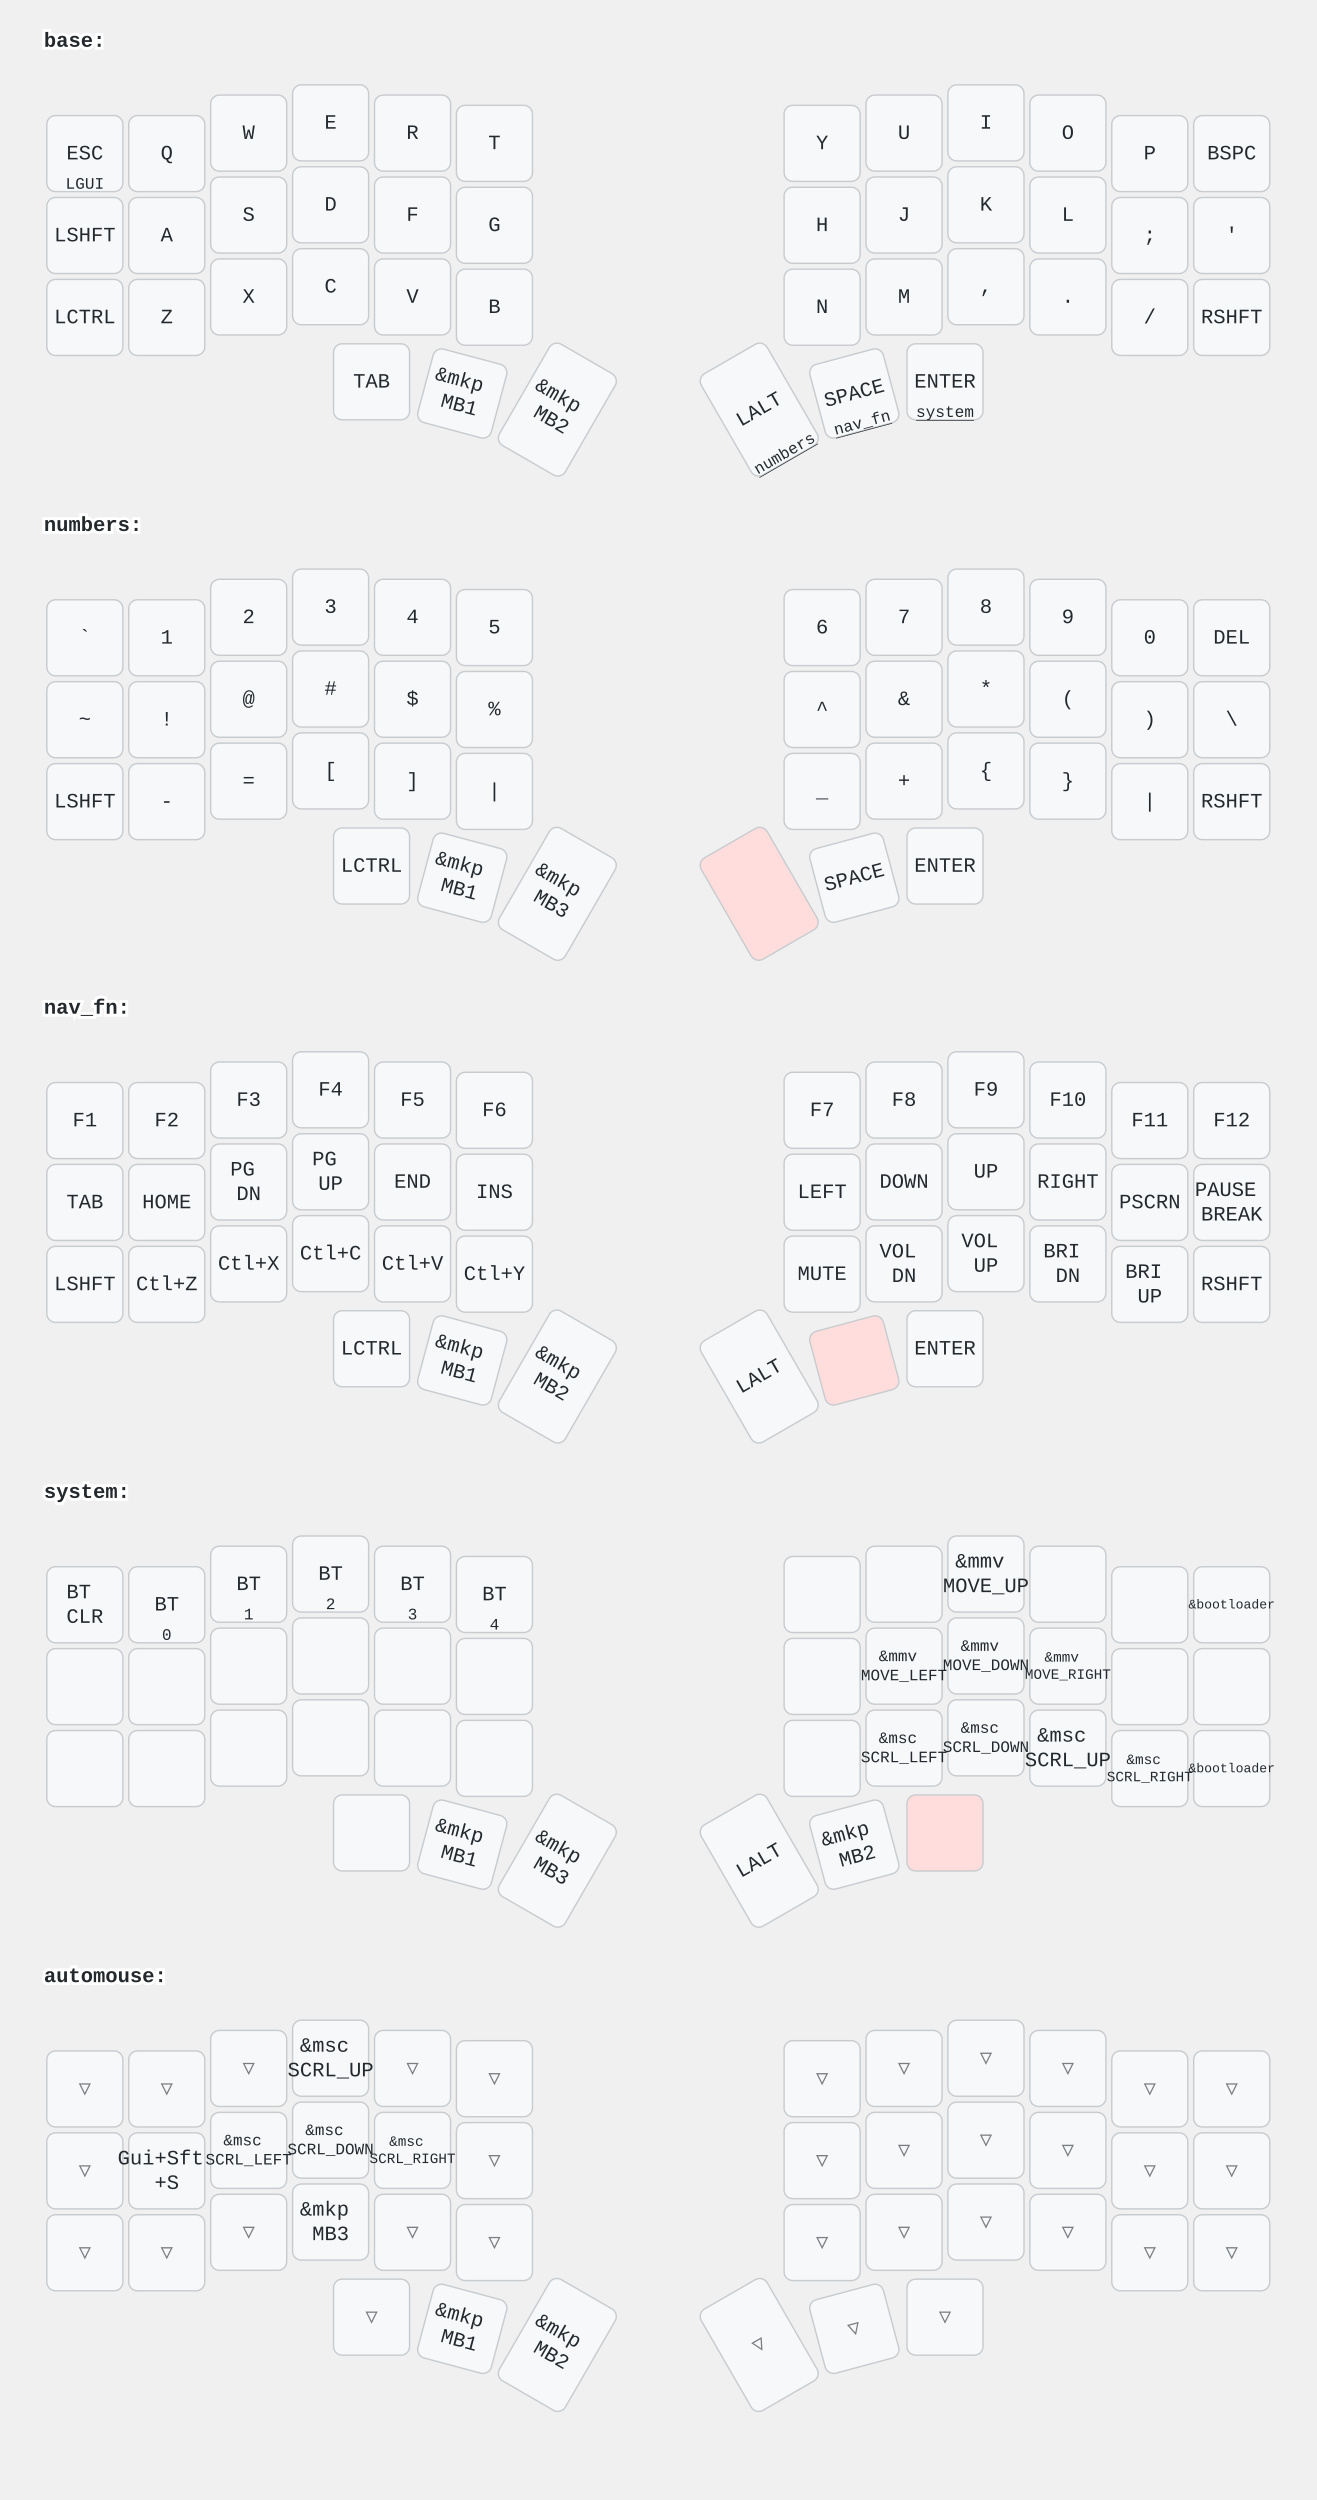
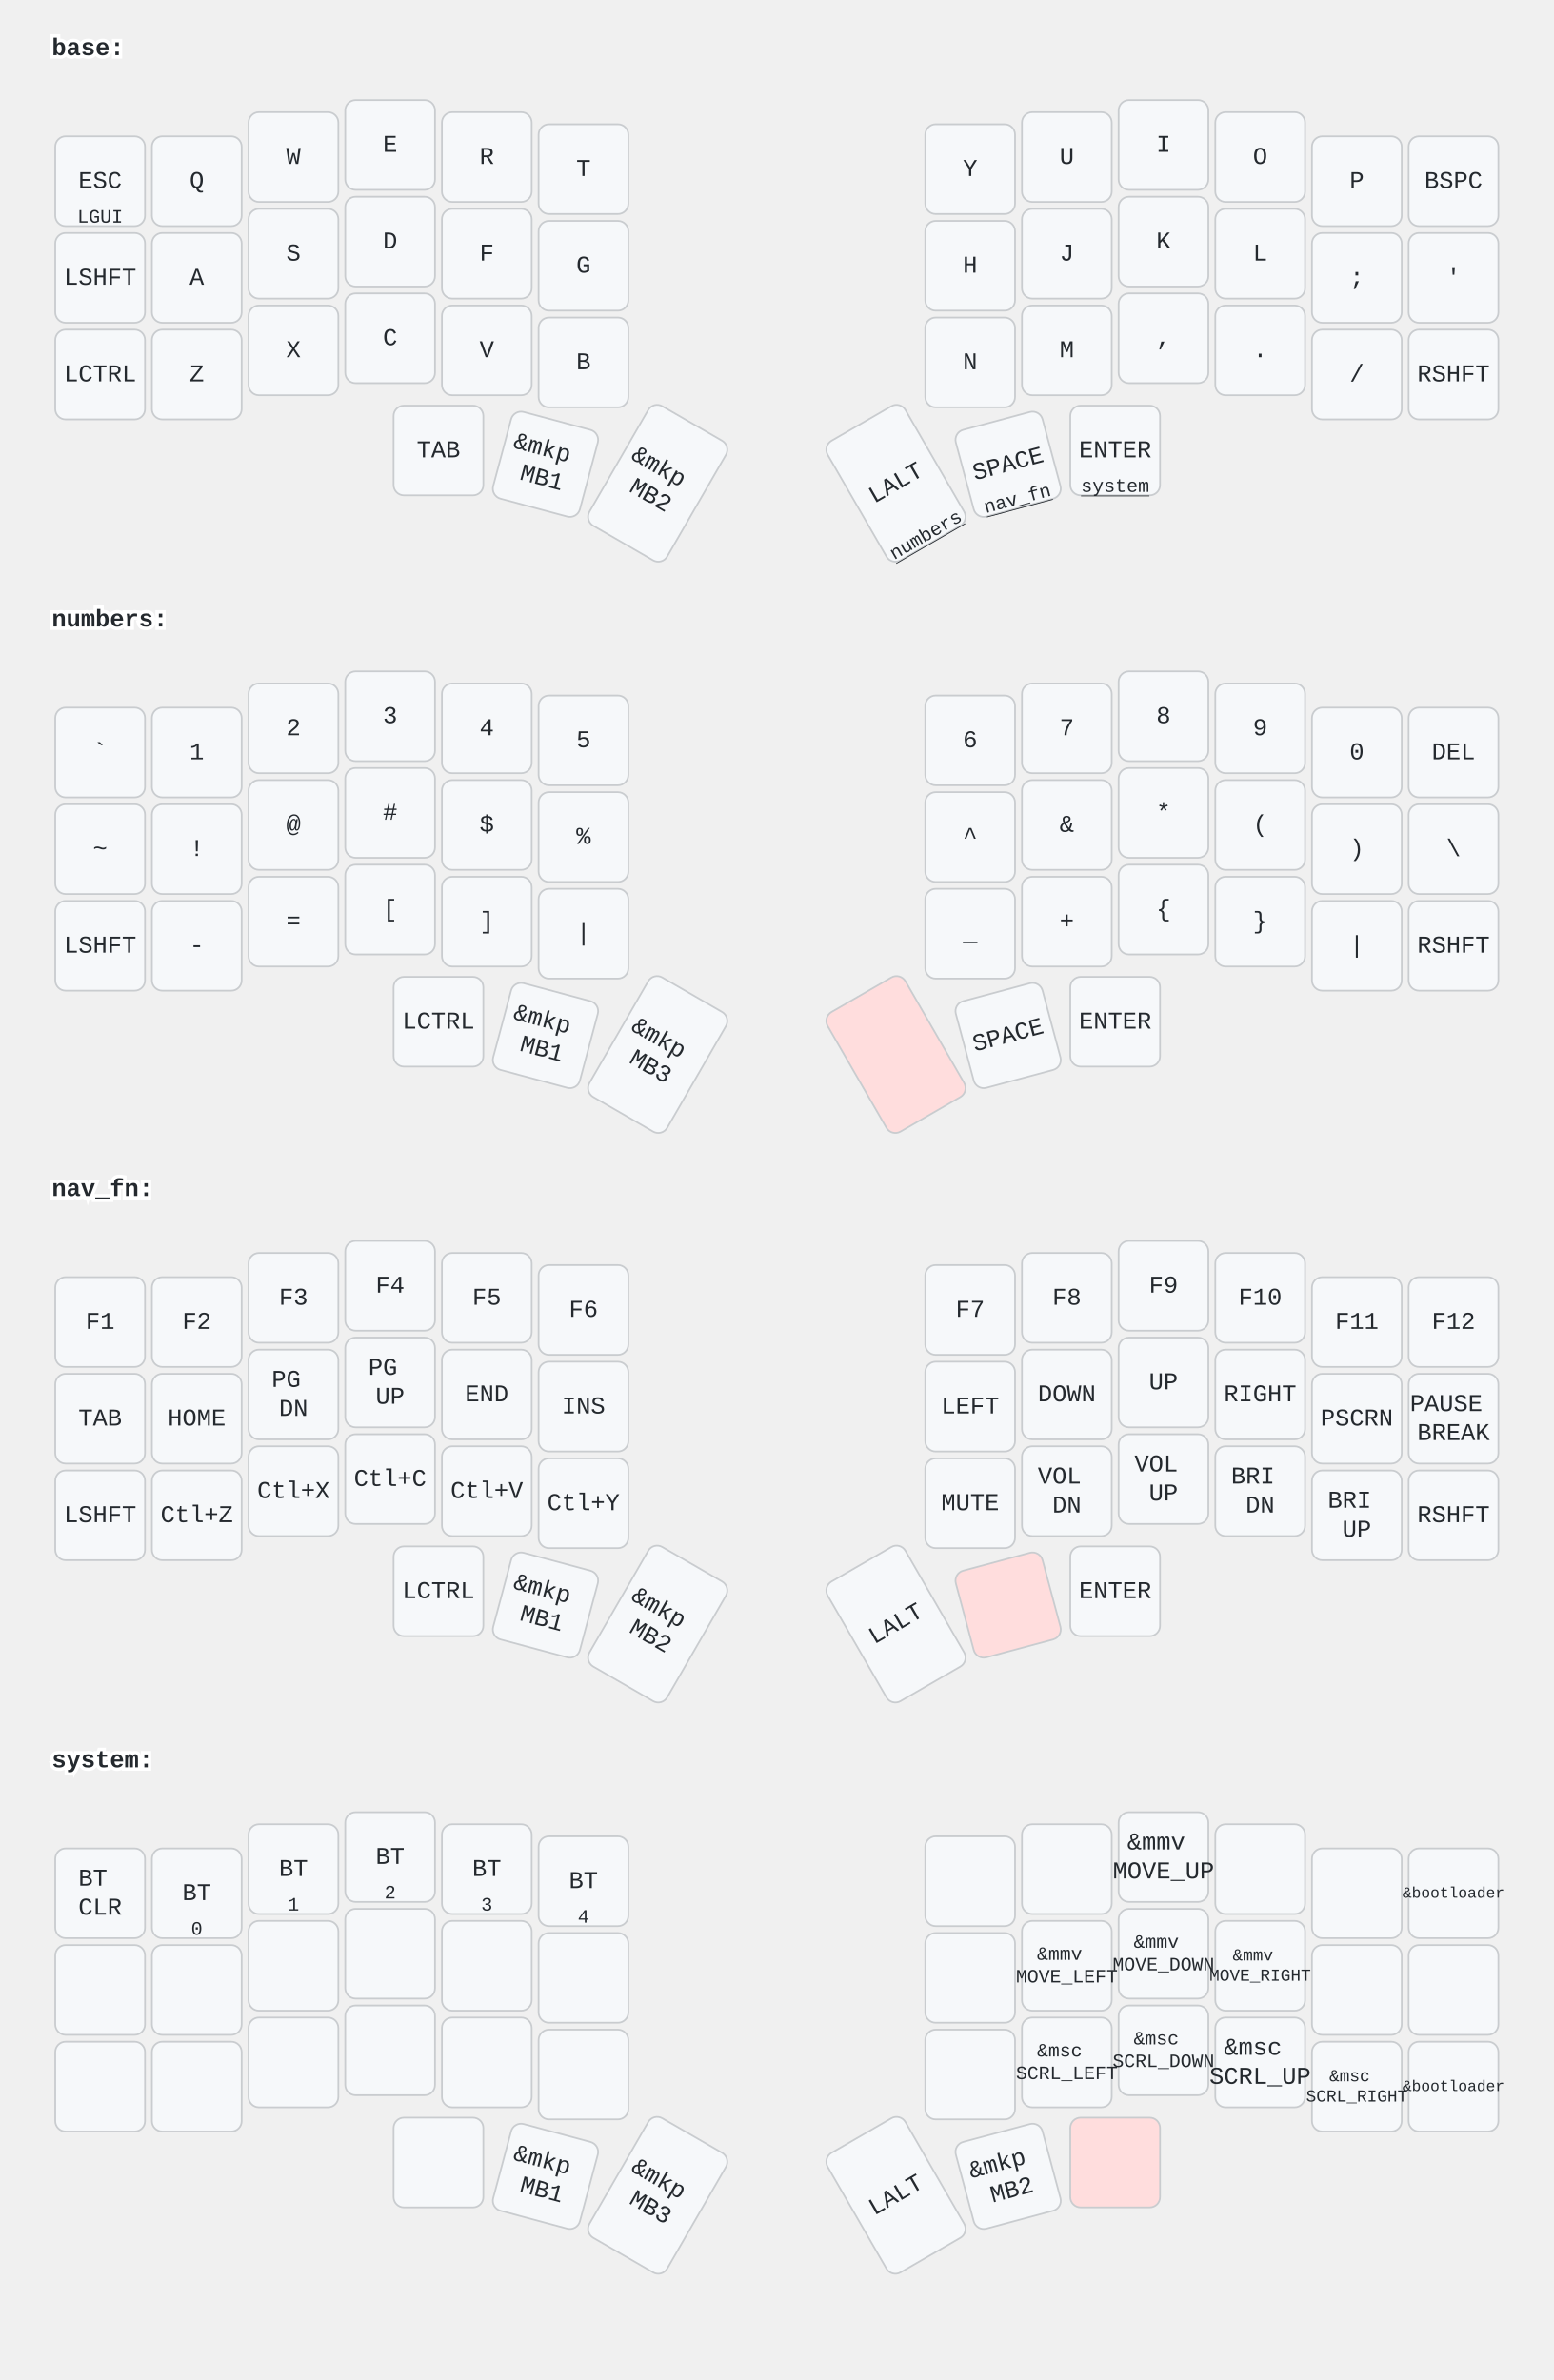
- <svg xmlns="http://www.w3.org/2000/svg" width="900" height="1709" viewBox="0 0 900 1709" class="keymap">
+ <svg xmlns="http://www.w3.org/2000/svg" width="900" height="1379" viewBox="0 0 900 1379" class="keymap">
  <style>/* inherit to force styles through use tags */
svg path {
    fill: inherit;
}

/* font and background color specifications */
svg.keymap {
    font-family: SFMono-Regular,Consolas,Liberation Mono,Menlo,monospace;
    font-size: 14px;
    font-kerning: normal;
    text-rendering: optimizeLegibility;
    fill: #24292e;
}

/* default key styling */
rect.key {
    fill: #f6f8fa;
}

rect.key, rect.combo {
    stroke: #c9cccf;
    stroke-width: 1;
}

/* default key side styling, only used is draw_key_sides is set */
rect.side {
    filter: brightness(90%);
}

/* color accent for combo boxes */
rect.combo, rect.combo-separate {
    fill: #cdf;
}

/* color accent for held keys */
rect.held, rect.combo.held {
    fill: #fdd;
}

/* color accent for ghost (optional) keys */
rect.ghost, rect.combo.ghost {
    stroke-dasharray: 4, 4;
    stroke-width: 2;
}

text {
    text-anchor: middle;
    dominant-baseline: middle;
}

/* styling for layer labels */
text.label {
    font-weight: bold;
    text-anchor: start;
    stroke: white;
    stroke-width: 4;
    paint-order: stroke;
}

/* styling for optional footer */
text.footer {
    text-anchor: end;
    dominant-baseline: auto;
    stroke: white;
    stroke-width: 4;
    paint-order: stroke;
}

/* styling for combo tap, and key non-tap label text */
text.combo, text.hold, text.shifted, text.left, text.right, text.tl, text.tr, text.bl, text.br {
    font-size: 11px;
}

text.hold, text.bl, text.br {
    text-anchor: middle;
    dominant-baseline: auto;
}

text.shifted, text.tl, text.tr {
    text-anchor: middle;
    dominant-baseline: hanging;
}

text.left, text.tl, text.bl {
    text-anchor: start;
}

text.right, text.tr, text.br {
    text-anchor: end;
}

text.layer-activator {
    text-decoration: underline;
}

/* styling for hold/shifted label text in combo box */
text.combo.hold, text.combo.shifted, text.combo.left, text.combo.right {
    font-size: 8px;
}

/* lighter symbol for transparent keys */
text.trans {
    fill: #7b7e81;
}

/* styling for combo dendrons */
path.combo {
    stroke-width: 1;
    stroke: gray;
    fill: none;
}

/* Start Tabler Icons Cleanup */
/* cannot use height/width with glyphs */
.icon-tabler &gt; path {
    fill: inherit;
    stroke: inherit;
    stroke-width: 2;
}
/* hide tabler's default box */
.icon-tabler &gt; path[stroke="none"][fill="none"] {
    visibility: hidden;
}
/* End Tabler Icons Cleanup */
</style>
  <g transform="translate(30, 0)" class="layer-base">
    <text x="0" y="28" class="label" id="base">base:</text>
    <g transform="translate(0, 56)">
      <g transform="translate(28, 49)" class="key keypos-0">
        <rect rx="6" ry="6" x="-26" y="-26" width="52" height="52" class="key" />
        <text x="0" y="0" class="key tap">ESC</text>
        <text x="0" y="24" class="key hold">LGUI</text>
      </g>
      <g transform="translate(84, 49)" class="key keypos-1">
        <rect rx="6" ry="6" x="-26" y="-26" width="52" height="52" class="key" />
        <text x="0" y="0" class="key tap">Q</text>
      </g>
      <g transform="translate(140, 35)" class="key keypos-2">
        <rect rx="6" ry="6" x="-26" y="-26" width="52" height="52" class="key" />
        <text x="0" y="0" class="key tap">W</text>
      </g>
      <g transform="translate(196, 28)" class="key keypos-3">
        <rect rx="6" ry="6" x="-26" y="-26" width="52" height="52" class="key" />
        <text x="0" y="0" class="key tap">E</text>
      </g>
      <g transform="translate(252, 35)" class="key keypos-4">
        <rect rx="6" ry="6" x="-26" y="-26" width="52" height="52" class="key" />
        <text x="0" y="0" class="key tap">R</text>
      </g>
      <g transform="translate(308, 42)" class="key keypos-5">
        <rect rx="6" ry="6" x="-26" y="-26" width="52" height="52" class="key" />
        <text x="0" y="0" class="key tap">T</text>
      </g>
      <g transform="translate(532, 42)" class="key keypos-6">
        <rect rx="6" ry="6" x="-26" y="-26" width="52" height="52" class="key" />
        <text x="0" y="0" class="key tap">Y</text>
      </g>
      <g transform="translate(588, 35)" class="key keypos-7">
        <rect rx="6" ry="6" x="-26" y="-26" width="52" height="52" class="key" />
        <text x="0" y="0" class="key tap">U</text>
      </g>
      <g transform="translate(644, 28)" class="key keypos-8">
        <rect rx="6" ry="6" x="-26" y="-26" width="52" height="52" class="key" />
        <text x="0" y="0" class="key tap">I</text>
      </g>
      <g transform="translate(700, 35)" class="key keypos-9">
        <rect rx="6" ry="6" x="-26" y="-26" width="52" height="52" class="key" />
        <text x="0" y="0" class="key tap">O</text>
      </g>
      <g transform="translate(756, 49)" class="key keypos-10">
        <rect rx="6" ry="6" x="-26" y="-26" width="52" height="52" class="key" />
        <text x="0" y="0" class="key tap">P</text>
      </g>
      <g transform="translate(812, 49)" class="key keypos-11">
        <rect rx="6" ry="6" x="-26" y="-26" width="52" height="52" class="key" />
        <text x="0" y="0" class="key tap">BSPC</text>
      </g>
      <g transform="translate(28, 105)" class="key keypos-12">
        <rect rx="6" ry="6" x="-26" y="-26" width="52" height="52" class="key" />
        <text x="0" y="0" class="key tap">LSHFT</text>
      </g>
      <g transform="translate(84, 105)" class="key keypos-13">
        <rect rx="6" ry="6" x="-26" y="-26" width="52" height="52" class="key" />
        <text x="0" y="0" class="key tap">A</text>
      </g>
      <g transform="translate(140, 91)" class="key keypos-14">
        <rect rx="6" ry="6" x="-26" y="-26" width="52" height="52" class="key" />
        <text x="0" y="0" class="key tap">S</text>
      </g>
      <g transform="translate(196, 84)" class="key keypos-15">
        <rect rx="6" ry="6" x="-26" y="-26" width="52" height="52" class="key" />
        <text x="0" y="0" class="key tap">D</text>
      </g>
      <g transform="translate(252, 91)" class="key keypos-16">
        <rect rx="6" ry="6" x="-26" y="-26" width="52" height="52" class="key" />
        <text x="0" y="0" class="key tap">F</text>
      </g>
      <g transform="translate(308, 98)" class="key keypos-17">
        <rect rx="6" ry="6" x="-26" y="-26" width="52" height="52" class="key" />
        <text x="0" y="0" class="key tap">G</text>
      </g>
      <g transform="translate(532, 98)" class="key keypos-18">
        <rect rx="6" ry="6" x="-26" y="-26" width="52" height="52" class="key" />
        <text x="0" y="0" class="key tap">H</text>
      </g>
      <g transform="translate(588, 91)" class="key keypos-19">
        <rect rx="6" ry="6" x="-26" y="-26" width="52" height="52" class="key" />
        <text x="0" y="0" class="key tap">J</text>
      </g>
      <g transform="translate(644, 84)" class="key keypos-20">
        <rect rx="6" ry="6" x="-26" y="-26" width="52" height="52" class="key" />
        <text x="0" y="0" class="key tap">K</text>
      </g>
      <g transform="translate(700, 91)" class="key keypos-21">
        <rect rx="6" ry="6" x="-26" y="-26" width="52" height="52" class="key" />
        <text x="0" y="0" class="key tap">L</text>
      </g>
      <g transform="translate(756, 105)" class="key keypos-22">
        <rect rx="6" ry="6" x="-26" y="-26" width="52" height="52" class="key" />
        <text x="0" y="0" class="key tap">;</text>
      </g>
      <g transform="translate(812, 105)" class="key keypos-23">
        <rect rx="6" ry="6" x="-26" y="-26" width="52" height="52" class="key" />
        <text x="0" y="0" class="key tap">'</text>
      </g>
      <g transform="translate(28, 161)" class="key keypos-24">
        <rect rx="6" ry="6" x="-26" y="-26" width="52" height="52" class="key" />
        <text x="0" y="0" class="key tap">LCTRL</text>
      </g>
      <g transform="translate(84, 161)" class="key keypos-25">
        <rect rx="6" ry="6" x="-26" y="-26" width="52" height="52" class="key" />
        <text x="0" y="0" class="key tap">Z</text>
      </g>
      <g transform="translate(140, 147)" class="key keypos-26">
        <rect rx="6" ry="6" x="-26" y="-26" width="52" height="52" class="key" />
        <text x="0" y="0" class="key tap">X</text>
      </g>
      <g transform="translate(196, 140)" class="key keypos-27">
        <rect rx="6" ry="6" x="-26" y="-26" width="52" height="52" class="key" />
        <text x="0" y="0" class="key tap">C</text>
      </g>
      <g transform="translate(252, 147)" class="key keypos-28">
        <rect rx="6" ry="6" x="-26" y="-26" width="52" height="52" class="key" />
        <text x="0" y="0" class="key tap">V</text>
      </g>
      <g transform="translate(308, 154)" class="key keypos-29">
        <rect rx="6" ry="6" x="-26" y="-26" width="52" height="52" class="key" />
        <text x="0" y="0" class="key tap">B</text>
      </g>
      <g transform="translate(532, 154)" class="key keypos-30">
        <rect rx="6" ry="6" x="-26" y="-26" width="52" height="52" class="key" />
        <text x="0" y="0" class="key tap">N</text>
      </g>
      <g transform="translate(588, 147)" class="key keypos-31">
        <rect rx="6" ry="6" x="-26" y="-26" width="52" height="52" class="key" />
        <text x="0" y="0" class="key tap">M</text>
      </g>
      <g transform="translate(644, 140)" class="key keypos-32">
        <rect rx="6" ry="6" x="-26" y="-26" width="52" height="52" class="key" />
        <text x="0" y="0" class="key tap">,</text>
      </g>
      <g transform="translate(700, 147)" class="key keypos-33">
        <rect rx="6" ry="6" x="-26" y="-26" width="52" height="52" class="key" />
        <text x="0" y="0" class="key tap">.</text>
      </g>
      <g transform="translate(756, 161)" class="key keypos-34">
        <rect rx="6" ry="6" x="-26" y="-26" width="52" height="52" class="key" />
        <text x="0" y="0" class="key tap">/</text>
      </g>
      <g transform="translate(812, 161)" class="key keypos-35">
        <rect rx="6" ry="6" x="-26" y="-26" width="52" height="52" class="key" />
        <text x="0" y="0" class="key tap">RSHFT</text>
      </g>
      <g transform="translate(224, 205)" class="key keypos-36">
        <rect rx="6" ry="6" x="-26" y="-26" width="52" height="52" class="key" />
        <text x="0" y="0" class="key tap">TAB</text>
      </g>
      <g transform="translate(286, 213) rotate(15.0)" class="key keypos-37">
        <rect rx="6" ry="6" x="-26" y="-26" width="52" height="52" class="key" />
        <text x="0" y="0" class="key tap">
          <tspan x="0" dy="-0.6em">&amp;mkp</tspan>
          <tspan x="0" dy="1.2em">MB1</tspan>
        </text>
      </g>
      <g transform="translate(351, 224) rotate(30.0)" class="key keypos-38">
        <rect rx="6" ry="6" x="-26" y="-40" width="52" height="80" class="key" />
        <text x="0" y="0" class="key tap">
          <tspan x="0" dy="-0.6em">&amp;mkp</tspan>
          <tspan x="0" dy="1.2em">MB2</tspan>
        </text>
      </g>
      <g transform="translate(489, 224) rotate(-30.0)" class="key keypos-39">
        <rect rx="6" ry="6" x="-26" y="-40" width="52" height="80" class="key" />
        <text x="0" y="0" class="key tap">LALT</text>
        <a href="#numbers">
          <text x="0" y="38" class="key hold layer-activator">numbers</text>
        </a>
      </g>
      <g transform="translate(554, 213) rotate(-15.0)" class="key keypos-40">
        <rect rx="6" ry="6" x="-26" y="-26" width="52" height="52" class="key" />
        <text x="0" y="0" class="key tap">SPACE</text>
        <a href="#nav_fn">
          <text x="0" y="24" class="key hold layer-activator">nav_fn</text>
        </a>
      </g>
      <g transform="translate(616, 205)" class="key keypos-41">
        <rect rx="6" ry="6" x="-26" y="-26" width="52" height="52" class="key" />
        <text x="0" y="0" class="key tap">ENTER</text>
        <a href="#system">
          <text x="0" y="24" class="key hold layer-activator">system</text>
        </a>
      </g>
    </g>
  </g>
  <g transform="translate(30, 331)" class="layer-numbers">
    <text x="0" y="28" class="label" id="numbers">numbers:</text>
    <g transform="translate(0, 56)">
      <g transform="translate(28, 49)" class="key keypos-0">
        <rect rx="6" ry="6" x="-26" y="-26" width="52" height="52" class="key" />
        <text x="0" y="0" class="key tap">`</text>
      </g>
      <g transform="translate(84, 49)" class="key keypos-1">
        <rect rx="6" ry="6" x="-26" y="-26" width="52" height="52" class="key" />
        <text x="0" y="0" class="key tap">1</text>
      </g>
      <g transform="translate(140, 35)" class="key keypos-2">
        <rect rx="6" ry="6" x="-26" y="-26" width="52" height="52" class="key" />
        <text x="0" y="0" class="key tap">2</text>
      </g>
      <g transform="translate(196, 28)" class="key keypos-3">
        <rect rx="6" ry="6" x="-26" y="-26" width="52" height="52" class="key" />
        <text x="0" y="0" class="key tap">3</text>
      </g>
      <g transform="translate(252, 35)" class="key keypos-4">
        <rect rx="6" ry="6" x="-26" y="-26" width="52" height="52" class="key" />
        <text x="0" y="0" class="key tap">4</text>
      </g>
      <g transform="translate(308, 42)" class="key keypos-5">
        <rect rx="6" ry="6" x="-26" y="-26" width="52" height="52" class="key" />
        <text x="0" y="0" class="key tap">5</text>
      </g>
      <g transform="translate(532, 42)" class="key keypos-6">
        <rect rx="6" ry="6" x="-26" y="-26" width="52" height="52" class="key" />
        <text x="0" y="0" class="key tap">6</text>
      </g>
      <g transform="translate(588, 35)" class="key keypos-7">
        <rect rx="6" ry="6" x="-26" y="-26" width="52" height="52" class="key" />
        <text x="0" y="0" class="key tap">7</text>
      </g>
      <g transform="translate(644, 28)" class="key keypos-8">
        <rect rx="6" ry="6" x="-26" y="-26" width="52" height="52" class="key" />
        <text x="0" y="0" class="key tap">8</text>
      </g>
      <g transform="translate(700, 35)" class="key keypos-9">
        <rect rx="6" ry="6" x="-26" y="-26" width="52" height="52" class="key" />
        <text x="0" y="0" class="key tap">9</text>
      </g>
      <g transform="translate(756, 49)" class="key keypos-10">
        <rect rx="6" ry="6" x="-26" y="-26" width="52" height="52" class="key" />
        <text x="0" y="0" class="key tap">0</text>
      </g>
      <g transform="translate(812, 49)" class="key keypos-11">
        <rect rx="6" ry="6" x="-26" y="-26" width="52" height="52" class="key" />
        <text x="0" y="0" class="key tap">DEL</text>
      </g>
      <g transform="translate(28, 105)" class="key keypos-12">
        <rect rx="6" ry="6" x="-26" y="-26" width="52" height="52" class="key" />
        <text x="0" y="0" class="key tap">~</text>
      </g>
      <g transform="translate(84, 105)" class="key keypos-13">
        <rect rx="6" ry="6" x="-26" y="-26" width="52" height="52" class="key" />
        <text x="0" y="0" class="key tap">!</text>
      </g>
      <g transform="translate(140, 91)" class="key keypos-14">
        <rect rx="6" ry="6" x="-26" y="-26" width="52" height="52" class="key" />
        <text x="0" y="0" class="key tap">@</text>
      </g>
      <g transform="translate(196, 84)" class="key keypos-15">
        <rect rx="6" ry="6" x="-26" y="-26" width="52" height="52" class="key" />
        <text x="0" y="0" class="key tap">#</text>
      </g>
      <g transform="translate(252, 91)" class="key keypos-16">
        <rect rx="6" ry="6" x="-26" y="-26" width="52" height="52" class="key" />
        <text x="0" y="0" class="key tap">$</text>
      </g>
      <g transform="translate(308, 98)" class="key keypos-17">
        <rect rx="6" ry="6" x="-26" y="-26" width="52" height="52" class="key" />
        <text x="0" y="0" class="key tap">%</text>
      </g>
      <g transform="translate(532, 98)" class="key keypos-18">
        <rect rx="6" ry="6" x="-26" y="-26" width="52" height="52" class="key" />
        <text x="0" y="0" class="key tap">^</text>
      </g>
      <g transform="translate(588, 91)" class="key keypos-19">
        <rect rx="6" ry="6" x="-26" y="-26" width="52" height="52" class="key" />
        <text x="0" y="0" class="key tap">&amp;</text>
      </g>
      <g transform="translate(644, 84)" class="key keypos-20">
        <rect rx="6" ry="6" x="-26" y="-26" width="52" height="52" class="key" />
        <text x="0" y="0" class="key tap">*</text>
      </g>
      <g transform="translate(700, 91)" class="key keypos-21">
        <rect rx="6" ry="6" x="-26" y="-26" width="52" height="52" class="key" />
        <text x="0" y="0" class="key tap">(</text>
      </g>
      <g transform="translate(756, 105)" class="key keypos-22">
        <rect rx="6" ry="6" x="-26" y="-26" width="52" height="52" class="key" />
        <text x="0" y="0" class="key tap">)</text>
      </g>
      <g transform="translate(812, 105)" class="key keypos-23">
        <rect rx="6" ry="6" x="-26" y="-26" width="52" height="52" class="key" />
        <text x="0" y="0" class="key tap">\</text>
      </g>
      <g transform="translate(28, 161)" class="key keypos-24">
        <rect rx="6" ry="6" x="-26" y="-26" width="52" height="52" class="key" />
        <text x="0" y="0" class="key tap">LSHFT</text>
      </g>
      <g transform="translate(84, 161)" class="key keypos-25">
        <rect rx="6" ry="6" x="-26" y="-26" width="52" height="52" class="key" />
        <text x="0" y="0" class="key tap">-</text>
      </g>
      <g transform="translate(140, 147)" class="key keypos-26">
        <rect rx="6" ry="6" x="-26" y="-26" width="52" height="52" class="key" />
        <text x="0" y="0" class="key tap">=</text>
      </g>
      <g transform="translate(196, 140)" class="key keypos-27">
        <rect rx="6" ry="6" x="-26" y="-26" width="52" height="52" class="key" />
        <text x="0" y="0" class="key tap">[</text>
      </g>
      <g transform="translate(252, 147)" class="key keypos-28">
        <rect rx="6" ry="6" x="-26" y="-26" width="52" height="52" class="key" />
        <text x="0" y="0" class="key tap">]</text>
      </g>
      <g transform="translate(308, 154)" class="key keypos-29">
        <rect rx="6" ry="6" x="-26" y="-26" width="52" height="52" class="key" />
        <text x="0" y="0" class="key tap">|</text>
      </g>
      <g transform="translate(532, 154)" class="key keypos-30">
        <rect rx="6" ry="6" x="-26" y="-26" width="52" height="52" class="key" />
        <text x="0" y="0" class="key tap">_</text>
      </g>
      <g transform="translate(588, 147)" class="key keypos-31">
        <rect rx="6" ry="6" x="-26" y="-26" width="52" height="52" class="key" />
        <text x="0" y="0" class="key tap">+</text>
      </g>
      <g transform="translate(644, 140)" class="key keypos-32">
        <rect rx="6" ry="6" x="-26" y="-26" width="52" height="52" class="key" />
        <text x="0" y="0" class="key tap">{</text>
      </g>
      <g transform="translate(700, 147)" class="key keypos-33">
        <rect rx="6" ry="6" x="-26" y="-26" width="52" height="52" class="key" />
        <text x="0" y="0" class="key tap">}</text>
      </g>
      <g transform="translate(756, 161)" class="key keypos-34">
        <rect rx="6" ry="6" x="-26" y="-26" width="52" height="52" class="key" />
        <text x="0" y="0" class="key tap">|</text>
      </g>
      <g transform="translate(812, 161)" class="key keypos-35">
        <rect rx="6" ry="6" x="-26" y="-26" width="52" height="52" class="key" />
        <text x="0" y="0" class="key tap">RSHFT</text>
      </g>
      <g transform="translate(224, 205)" class="key keypos-36">
        <rect rx="6" ry="6" x="-26" y="-26" width="52" height="52" class="key" />
        <text x="0" y="0" class="key tap">LCTRL</text>
      </g>
      <g transform="translate(286, 213) rotate(15.0)" class="key keypos-37">
        <rect rx="6" ry="6" x="-26" y="-26" width="52" height="52" class="key" />
        <text x="0" y="0" class="key tap">
          <tspan x="0" dy="-0.6em">&amp;mkp</tspan>
          <tspan x="0" dy="1.2em">MB1</tspan>
        </text>
      </g>
      <g transform="translate(351, 224) rotate(30.0)" class="key keypos-38">
        <rect rx="6" ry="6" x="-26" y="-40" width="52" height="80" class="key" />
        <text x="0" y="0" class="key tap">
          <tspan x="0" dy="-0.6em">&amp;mkp</tspan>
          <tspan x="0" dy="1.2em">MB3</tspan>
        </text>
      </g>
      <g transform="translate(489, 224) rotate(-30.0)" class="key held keypos-39">
        <rect rx="6" ry="6" x="-26" y="-40" width="52" height="80" class="key held" />
      </g>
      <g transform="translate(554, 213) rotate(-15.0)" class="key keypos-40">
        <rect rx="6" ry="6" x="-26" y="-26" width="52" height="52" class="key" />
        <text x="0" y="0" class="key tap">SPACE</text>
      </g>
      <g transform="translate(616, 205)" class="key keypos-41">
        <rect rx="6" ry="6" x="-26" y="-26" width="52" height="52" class="key" />
        <text x="0" y="0" class="key tap">ENTER</text>
      </g>
    </g>
  </g>
  <g transform="translate(30, 661)" class="layer-nav_fn">
    <text x="0" y="28" class="label" id="nav_fn">nav_fn:</text>
    <g transform="translate(0, 56)">
      <g transform="translate(28, 49)" class="key keypos-0">
        <rect rx="6" ry="6" x="-26" y="-26" width="52" height="52" class="key" />
        <text x="0" y="0" class="key tap">F1</text>
      </g>
      <g transform="translate(84, 49)" class="key keypos-1">
        <rect rx="6" ry="6" x="-26" y="-26" width="52" height="52" class="key" />
        <text x="0" y="0" class="key tap">F2</text>
      </g>
      <g transform="translate(140, 35)" class="key keypos-2">
        <rect rx="6" ry="6" x="-26" y="-26" width="52" height="52" class="key" />
        <text x="0" y="0" class="key tap">F3</text>
      </g>
      <g transform="translate(196, 28)" class="key keypos-3">
        <rect rx="6" ry="6" x="-26" y="-26" width="52" height="52" class="key" />
        <text x="0" y="0" class="key tap">F4</text>
      </g>
      <g transform="translate(252, 35)" class="key keypos-4">
        <rect rx="6" ry="6" x="-26" y="-26" width="52" height="52" class="key" />
        <text x="0" y="0" class="key tap">F5</text>
      </g>
      <g transform="translate(308, 42)" class="key keypos-5">
        <rect rx="6" ry="6" x="-26" y="-26" width="52" height="52" class="key" />
        <text x="0" y="0" class="key tap">F6</text>
      </g>
      <g transform="translate(532, 42)" class="key keypos-6">
        <rect rx="6" ry="6" x="-26" y="-26" width="52" height="52" class="key" />
        <text x="0" y="0" class="key tap">F7</text>
      </g>
      <g transform="translate(588, 35)" class="key keypos-7">
        <rect rx="6" ry="6" x="-26" y="-26" width="52" height="52" class="key" />
        <text x="0" y="0" class="key tap">F8</text>
      </g>
      <g transform="translate(644, 28)" class="key keypos-8">
        <rect rx="6" ry="6" x="-26" y="-26" width="52" height="52" class="key" />
        <text x="0" y="0" class="key tap">F9</text>
      </g>
      <g transform="translate(700, 35)" class="key keypos-9">
        <rect rx="6" ry="6" x="-26" y="-26" width="52" height="52" class="key" />
        <text x="0" y="0" class="key tap">F10</text>
      </g>
      <g transform="translate(756, 49)" class="key keypos-10">
        <rect rx="6" ry="6" x="-26" y="-26" width="52" height="52" class="key" />
        <text x="0" y="0" class="key tap">F11</text>
      </g>
      <g transform="translate(812, 49)" class="key keypos-11">
        <rect rx="6" ry="6" x="-26" y="-26" width="52" height="52" class="key" />
        <text x="0" y="0" class="key tap">F12</text>
      </g>
      <g transform="translate(28, 105)" class="key keypos-12">
        <rect rx="6" ry="6" x="-26" y="-26" width="52" height="52" class="key" />
        <text x="0" y="0" class="key tap">TAB</text>
      </g>
      <g transform="translate(84, 105)" class="key keypos-13">
        <rect rx="6" ry="6" x="-26" y="-26" width="52" height="52" class="key" />
        <text x="0" y="0" class="key tap">HOME</text>
      </g>
      <g transform="translate(140, 91)" class="key keypos-14">
        <rect rx="6" ry="6" x="-26" y="-26" width="52" height="52" class="key" />
        <text x="0" y="0" class="key tap">
          <tspan x="0" dy="-0.6em">PG</tspan>
          <tspan x="0" dy="1.2em">DN</tspan>
        </text>
      </g>
      <g transform="translate(196, 84)" class="key keypos-15">
        <rect rx="6" ry="6" x="-26" y="-26" width="52" height="52" class="key" />
        <text x="0" y="0" class="key tap">
          <tspan x="0" dy="-0.6em">PG</tspan>
          <tspan x="0" dy="1.2em">UP</tspan>
        </text>
      </g>
      <g transform="translate(252, 91)" class="key keypos-16">
        <rect rx="6" ry="6" x="-26" y="-26" width="52" height="52" class="key" />
        <text x="0" y="0" class="key tap">END</text>
      </g>
      <g transform="translate(308, 98)" class="key keypos-17">
        <rect rx="6" ry="6" x="-26" y="-26" width="52" height="52" class="key" />
        <text x="0" y="0" class="key tap">INS</text>
      </g>
      <g transform="translate(532, 98)" class="key keypos-18">
        <rect rx="6" ry="6" x="-26" y="-26" width="52" height="52" class="key" />
        <text x="0" y="0" class="key tap">LEFT</text>
      </g>
      <g transform="translate(588, 91)" class="key keypos-19">
        <rect rx="6" ry="6" x="-26" y="-26" width="52" height="52" class="key" />
        <text x="0" y="0" class="key tap">DOWN</text>
      </g>
      <g transform="translate(644, 84)" class="key keypos-20">
        <rect rx="6" ry="6" x="-26" y="-26" width="52" height="52" class="key" />
        <text x="0" y="0" class="key tap">UP</text>
      </g>
      <g transform="translate(700, 91)" class="key keypos-21">
        <rect rx="6" ry="6" x="-26" y="-26" width="52" height="52" class="key" />
        <text x="0" y="0" class="key tap">RIGHT</text>
      </g>
      <g transform="translate(756, 105)" class="key keypos-22">
        <rect rx="6" ry="6" x="-26" y="-26" width="52" height="52" class="key" />
        <text x="0" y="0" class="key tap">PSCRN</text>
      </g>
      <g transform="translate(812, 105)" class="key keypos-23">
        <rect rx="6" ry="6" x="-26" y="-26" width="52" height="52" class="key" />
        <text x="0" y="0" class="key tap">
          <tspan x="0" dy="-0.6em">PAUSE</tspan>
          <tspan x="0" dy="1.2em">BREAK</tspan>
        </text>
      </g>
      <g transform="translate(28, 161)" class="key keypos-24">
        <rect rx="6" ry="6" x="-26" y="-26" width="52" height="52" class="key" />
        <text x="0" y="0" class="key tap">LSHFT</text>
      </g>
      <g transform="translate(84, 161)" class="key keypos-25">
        <rect rx="6" ry="6" x="-26" y="-26" width="52" height="52" class="key" />
        <text x="0" y="0" class="key tap">Ctl+Z</text>
      </g>
      <g transform="translate(140, 147)" class="key keypos-26">
        <rect rx="6" ry="6" x="-26" y="-26" width="52" height="52" class="key" />
        <text x="0" y="0" class="key tap">Ctl+X</text>
      </g>
      <g transform="translate(196, 140)" class="key keypos-27">
        <rect rx="6" ry="6" x="-26" y="-26" width="52" height="52" class="key" />
        <text x="0" y="0" class="key tap">Ctl+C</text>
      </g>
      <g transform="translate(252, 147)" class="key keypos-28">
        <rect rx="6" ry="6" x="-26" y="-26" width="52" height="52" class="key" />
        <text x="0" y="0" class="key tap">Ctl+V</text>
      </g>
      <g transform="translate(308, 154)" class="key keypos-29">
        <rect rx="6" ry="6" x="-26" y="-26" width="52" height="52" class="key" />
        <text x="0" y="0" class="key tap">Ctl+Y</text>
      </g>
      <g transform="translate(532, 154)" class="key keypos-30">
        <rect rx="6" ry="6" x="-26" y="-26" width="52" height="52" class="key" />
        <text x="0" y="0" class="key tap">MUTE</text>
      </g>
      <g transform="translate(588, 147)" class="key keypos-31">
        <rect rx="6" ry="6" x="-26" y="-26" width="52" height="52" class="key" />
        <text x="0" y="0" class="key tap">
          <tspan x="0" dy="-0.6em">VOL</tspan>
          <tspan x="0" dy="1.2em">DN</tspan>
        </text>
      </g>
      <g transform="translate(644, 140)" class="key keypos-32">
        <rect rx="6" ry="6" x="-26" y="-26" width="52" height="52" class="key" />
        <text x="0" y="0" class="key tap">
          <tspan x="0" dy="-0.6em">VOL</tspan>
          <tspan x="0" dy="1.2em">UP</tspan>
        </text>
      </g>
      <g transform="translate(700, 147)" class="key keypos-33">
        <rect rx="6" ry="6" x="-26" y="-26" width="52" height="52" class="key" />
        <text x="0" y="0" class="key tap">
          <tspan x="0" dy="-0.6em">BRI</tspan>
          <tspan x="0" dy="1.2em">DN</tspan>
        </text>
      </g>
      <g transform="translate(756, 161)" class="key keypos-34">
        <rect rx="6" ry="6" x="-26" y="-26" width="52" height="52" class="key" />
        <text x="0" y="0" class="key tap">
          <tspan x="0" dy="-0.6em">BRI</tspan>
          <tspan x="0" dy="1.2em">UP</tspan>
        </text>
      </g>
      <g transform="translate(812, 161)" class="key keypos-35">
        <rect rx="6" ry="6" x="-26" y="-26" width="52" height="52" class="key" />
        <text x="0" y="0" class="key tap">RSHFT</text>
      </g>
      <g transform="translate(224, 205)" class="key keypos-36">
        <rect rx="6" ry="6" x="-26" y="-26" width="52" height="52" class="key" />
        <text x="0" y="0" class="key tap">LCTRL</text>
      </g>
      <g transform="translate(286, 213) rotate(15.0)" class="key keypos-37">
        <rect rx="6" ry="6" x="-26" y="-26" width="52" height="52" class="key" />
        <text x="0" y="0" class="key tap">
          <tspan x="0" dy="-0.6em">&amp;mkp</tspan>
          <tspan x="0" dy="1.2em">MB1</tspan>
        </text>
      </g>
      <g transform="translate(351, 224) rotate(30.0)" class="key keypos-38">
        <rect rx="6" ry="6" x="-26" y="-40" width="52" height="80" class="key" />
        <text x="0" y="0" class="key tap">
          <tspan x="0" dy="-0.6em">&amp;mkp</tspan>
          <tspan x="0" dy="1.2em">MB2</tspan>
        </text>
      </g>
      <g transform="translate(489, 224) rotate(-30.0)" class="key keypos-39">
        <rect rx="6" ry="6" x="-26" y="-40" width="52" height="80" class="key" />
        <text x="0" y="0" class="key tap">LALT</text>
      </g>
      <g transform="translate(554, 213) rotate(-15.0)" class="key held keypos-40">
        <rect rx="6" ry="6" x="-26" y="-26" width="52" height="52" class="key held" />
      </g>
      <g transform="translate(616, 205)" class="key keypos-41">
        <rect rx="6" ry="6" x="-26" y="-26" width="52" height="52" class="key" />
        <text x="0" y="0" class="key tap">ENTER</text>
      </g>
    </g>
  </g>
  <g transform="translate(30, 992)" class="layer-system">
    <text x="0" y="28" class="label" id="system">system:</text>
    <g transform="translate(0, 56)">
      <g transform="translate(28, 49)" class="key keypos-0">
        <rect rx="6" ry="6" x="-26" y="-26" width="52" height="52" class="key" />
        <text x="0" y="0" class="key tap">
          <tspan x="0" dy="-0.6em">BT</tspan>
          <tspan x="0" dy="1.2em">CLR</tspan>
        </text>
      </g>
      <g transform="translate(84, 49)" class="key keypos-1">
        <rect rx="6" ry="6" x="-26" y="-26" width="52" height="52" class="key" />
        <text x="0" y="0" class="key tap">BT</text>
        <text x="0" y="24" class="key hold">0</text>
      </g>
      <g transform="translate(140, 35)" class="key keypos-2">
        <rect rx="6" ry="6" x="-26" y="-26" width="52" height="52" class="key" />
        <text x="0" y="0" class="key tap">BT</text>
        <text x="0" y="24" class="key hold">1</text>
      </g>
      <g transform="translate(196, 28)" class="key keypos-3">
        <rect rx="6" ry="6" x="-26" y="-26" width="52" height="52" class="key" />
        <text x="0" y="0" class="key tap">BT</text>
        <text x="0" y="24" class="key hold">2</text>
      </g>
      <g transform="translate(252, 35)" class="key keypos-4">
        <rect rx="6" ry="6" x="-26" y="-26" width="52" height="52" class="key" />
        <text x="0" y="0" class="key tap">BT</text>
        <text x="0" y="24" class="key hold">3</text>
      </g>
      <g transform="translate(308, 42)" class="key keypos-5">
        <rect rx="6" ry="6" x="-26" y="-26" width="52" height="52" class="key" />
        <text x="0" y="0" class="key tap">BT</text>
        <text x="0" y="24" class="key hold">4</text>
      </g>
      <g transform="translate(532, 42)" class="key keypos-6">
        <rect rx="6" ry="6" x="-26" y="-26" width="52" height="52" class="key" />
      </g>
      <g transform="translate(588, 35)" class="key keypos-7">
        <rect rx="6" ry="6" x="-26" y="-26" width="52" height="52" class="key" />
      </g>
      <g transform="translate(644, 28)" class="key keypos-8">
        <rect rx="6" ry="6" x="-26" y="-26" width="52" height="52" class="key" />
        <text x="0" y="0" class="key tap">
          <tspan x="0" dy="-0.6em">&amp;mmv</tspan>
          <tspan x="0" dy="1.2em">MOVE_UP</tspan>
        </text>
      </g>
      <g transform="translate(700, 35)" class="key keypos-9">
        <rect rx="6" ry="6" x="-26" y="-26" width="52" height="52" class="key" />
      </g>
      <g transform="translate(756, 49)" class="key keypos-10">
        <rect rx="6" ry="6" x="-26" y="-26" width="52" height="52" class="key" />
      </g>
      <g transform="translate(812, 49)" class="key keypos-11">
        <rect rx="6" ry="6" x="-26" y="-26" width="52" height="52" class="key" />
        <text x="0" y="0" class="key tap">
          <tspan style="font-size: 64%">&amp;bootloader</tspan>
        </text>
      </g>
      <g transform="translate(28, 105)" class="key keypos-12">
        <rect rx="6" ry="6" x="-26" y="-26" width="52" height="52" class="key" />
      </g>
      <g transform="translate(84, 105)" class="key keypos-13">
        <rect rx="6" ry="6" x="-26" y="-26" width="52" height="52" class="key" />
      </g>
      <g transform="translate(140, 91)" class="key keypos-14">
        <rect rx="6" ry="6" x="-26" y="-26" width="52" height="52" class="key" />
      </g>
      <g transform="translate(196, 84)" class="key keypos-15">
        <rect rx="6" ry="6" x="-26" y="-26" width="52" height="52" class="key" />
      </g>
      <g transform="translate(252, 91)" class="key keypos-16">
        <rect rx="6" ry="6" x="-26" y="-26" width="52" height="52" class="key" />
      </g>
      <g transform="translate(308, 98)" class="key keypos-17">
        <rect rx="6" ry="6" x="-26" y="-26" width="52" height="52" class="key" />
      </g>
      <g transform="translate(532, 98)" class="key keypos-18">
        <rect rx="6" ry="6" x="-26" y="-26" width="52" height="52" class="key" />
      </g>
      <g transform="translate(588, 91)" class="key keypos-19">
        <rect rx="6" ry="6" x="-26" y="-26" width="52" height="52" class="key" />
        <text x="0" y="0" class="key tap">
          <tspan x="0" dy="-0.6em" style="font-size: 78%">&amp;mmv</tspan>
          <tspan x="0" dy="1.2em" style="font-size: 78%">MOVE_LEFT</tspan>
        </text>
      </g>
      <g transform="translate(644, 84)" class="key keypos-20">
        <rect rx="6" ry="6" x="-26" y="-26" width="52" height="52" class="key" />
        <text x="0" y="0" class="key tap">
          <tspan x="0" dy="-0.6em" style="font-size: 78%">&amp;mmv</tspan>
          <tspan x="0" dy="1.2em" style="font-size: 78%">MOVE_DOWN</tspan>
        </text>
      </g>
      <g transform="translate(700, 91)" class="key keypos-21">
        <rect rx="6" ry="6" x="-26" y="-26" width="52" height="52" class="key" />
        <text x="0" y="0" class="key tap">
          <tspan x="0" dy="-0.6em" style="font-size: 70%">&amp;mmv</tspan>
          <tspan x="0" dy="1.2em" style="font-size: 70%">MOVE_RIGHT</tspan>
        </text>
      </g>
      <g transform="translate(756, 105)" class="key keypos-22">
        <rect rx="6" ry="6" x="-26" y="-26" width="52" height="52" class="key" />
      </g>
      <g transform="translate(812, 105)" class="key keypos-23">
        <rect rx="6" ry="6" x="-26" y="-26" width="52" height="52" class="key" />
      </g>
      <g transform="translate(28, 161)" class="key keypos-24">
        <rect rx="6" ry="6" x="-26" y="-26" width="52" height="52" class="key" />
      </g>
      <g transform="translate(84, 161)" class="key keypos-25">
        <rect rx="6" ry="6" x="-26" y="-26" width="52" height="52" class="key" />
      </g>
      <g transform="translate(140, 147)" class="key keypos-26">
        <rect rx="6" ry="6" x="-26" y="-26" width="52" height="52" class="key" />
      </g>
      <g transform="translate(196, 140)" class="key keypos-27">
        <rect rx="6" ry="6" x="-26" y="-26" width="52" height="52" class="key" />
      </g>
      <g transform="translate(252, 147)" class="key keypos-28">
        <rect rx="6" ry="6" x="-26" y="-26" width="52" height="52" class="key" />
      </g>
      <g transform="translate(308, 154)" class="key keypos-29">
        <rect rx="6" ry="6" x="-26" y="-26" width="52" height="52" class="key" />
      </g>
      <g transform="translate(532, 154)" class="key keypos-30">
        <rect rx="6" ry="6" x="-26" y="-26" width="52" height="52" class="key" />
      </g>
      <g transform="translate(588, 147)" class="key keypos-31">
        <rect rx="6" ry="6" x="-26" y="-26" width="52" height="52" class="key" />
        <text x="0" y="0" class="key tap">
          <tspan x="0" dy="-0.6em" style="font-size: 78%">&amp;msc</tspan>
          <tspan x="0" dy="1.2em" style="font-size: 78%">SCRL_LEFT</tspan>
        </text>
      </g>
      <g transform="translate(644, 140)" class="key keypos-32">
        <rect rx="6" ry="6" x="-26" y="-26" width="52" height="52" class="key" />
        <text x="0" y="0" class="key tap">
          <tspan x="0" dy="-0.6em" style="font-size: 78%">&amp;msc</tspan>
          <tspan x="0" dy="1.2em" style="font-size: 78%">SCRL_DOWN</tspan>
        </text>
      </g>
      <g transform="translate(700, 147)" class="key keypos-33">
        <rect rx="6" ry="6" x="-26" y="-26" width="52" height="52" class="key" />
        <text x="0" y="0" class="key tap">
          <tspan x="0" dy="-0.6em">&amp;msc</tspan>
          <tspan x="0" dy="1.2em">SCRL_UP</tspan>
        </text>
      </g>
      <g transform="translate(756, 161)" class="key keypos-34">
        <rect rx="6" ry="6" x="-26" y="-26" width="52" height="52" class="key" />
        <text x="0" y="0" class="key tap">
          <tspan x="0" dy="-0.6em" style="font-size: 70%">&amp;msc</tspan>
          <tspan x="0" dy="1.2em" style="font-size: 70%">SCRL_RIGHT</tspan>
        </text>
      </g>
      <g transform="translate(812, 161)" class="key keypos-35">
        <rect rx="6" ry="6" x="-26" y="-26" width="52" height="52" class="key" />
        <text x="0" y="0" class="key tap">
          <tspan style="font-size: 64%">&amp;bootloader</tspan>
        </text>
      </g>
      <g transform="translate(224, 205)" class="key keypos-36">
        <rect rx="6" ry="6" x="-26" y="-26" width="52" height="52" class="key" />
      </g>
      <g transform="translate(286, 213) rotate(15.0)" class="key keypos-37">
        <rect rx="6" ry="6" x="-26" y="-26" width="52" height="52" class="key" />
        <text x="0" y="0" class="key tap">
          <tspan x="0" dy="-0.6em">&amp;mkp</tspan>
          <tspan x="0" dy="1.2em">MB1</tspan>
        </text>
      </g>
      <g transform="translate(351, 224) rotate(30.0)" class="key keypos-38">
        <rect rx="6" ry="6" x="-26" y="-40" width="52" height="80" class="key" />
        <text x="0" y="0" class="key tap">
          <tspan x="0" dy="-0.6em">&amp;mkp</tspan>
          <tspan x="0" dy="1.2em">MB3</tspan>
        </text>
      </g>
      <g transform="translate(489, 224) rotate(-30.0)" class="key keypos-39">
        <rect rx="6" ry="6" x="-26" y="-40" width="52" height="80" class="key" />
        <text x="0" y="0" class="key tap">LALT</text>
      </g>
      <g transform="translate(554, 213) rotate(-15.0)" class="key keypos-40">
        <rect rx="6" ry="6" x="-26" y="-26" width="52" height="52" class="key" />
        <text x="0" y="0" class="key tap">
          <tspan x="0" dy="-0.6em">&amp;mkp</tspan>
          <tspan x="0" dy="1.2em">MB2</tspan>
        </text>
      </g>
      <g transform="translate(616, 205)" class="key held keypos-41">
        <rect rx="6" ry="6" x="-26" y="-26" width="52" height="52" class="key held" />
      </g>
    </g>
  </g>
-   <g transform="translate(30, 1323)" class="layer-automouse">
-     <text x="0" y="28" class="label" id="automouse">automouse:</text>
-     <g transform="translate(0, 56)">
-       <g transform="translate(28, 49)" class="key trans keypos-0">
-         <rect rx="6" ry="6" x="-26" y="-26" width="52" height="52" class="key trans" />
-         <text x="0" y="0" class="key trans tap">▽</text>
-       </g>
-       <g transform="translate(84, 49)" class="key trans keypos-1">
-         <rect rx="6" ry="6" x="-26" y="-26" width="52" height="52" class="key trans" />
-         <text x="0" y="0" class="key trans tap">▽</text>
-       </g>
-       <g transform="translate(140, 35)" class="key trans keypos-2">
-         <rect rx="6" ry="6" x="-26" y="-26" width="52" height="52" class="key trans" />
-         <text x="0" y="0" class="key trans tap">▽</text>
-       </g>
-       <g transform="translate(196, 28)" class="key keypos-3">
-         <rect rx="6" ry="6" x="-26" y="-26" width="52" height="52" class="key" />
-         <text x="0" y="0" class="key tap">
-           <tspan x="0" dy="-0.6em">&amp;msc</tspan>
-           <tspan x="0" dy="1.2em">SCRL_UP</tspan>
-         </text>
-       </g>
-       <g transform="translate(252, 35)" class="key trans keypos-4">
-         <rect rx="6" ry="6" x="-26" y="-26" width="52" height="52" class="key trans" />
-         <text x="0" y="0" class="key trans tap">▽</text>
-       </g>
-       <g transform="translate(308, 42)" class="key trans keypos-5">
-         <rect rx="6" ry="6" x="-26" y="-26" width="52" height="52" class="key trans" />
-         <text x="0" y="0" class="key trans tap">▽</text>
-       </g>
-       <g transform="translate(532, 42)" class="key trans keypos-6">
-         <rect rx="6" ry="6" x="-26" y="-26" width="52" height="52" class="key trans" />
-         <text x="0" y="0" class="key trans tap">▽</text>
-       </g>
-       <g transform="translate(588, 35)" class="key trans keypos-7">
-         <rect rx="6" ry="6" x="-26" y="-26" width="52" height="52" class="key trans" />
-         <text x="0" y="0" class="key trans tap">▽</text>
-       </g>
-       <g transform="translate(644, 28)" class="key trans keypos-8">
-         <rect rx="6" ry="6" x="-26" y="-26" width="52" height="52" class="key trans" />
-         <text x="0" y="0" class="key trans tap">▽</text>
-       </g>
-       <g transform="translate(700, 35)" class="key trans keypos-9">
-         <rect rx="6" ry="6" x="-26" y="-26" width="52" height="52" class="key trans" />
-         <text x="0" y="0" class="key trans tap">▽</text>
-       </g>
-       <g transform="translate(756, 49)" class="key trans keypos-10">
-         <rect rx="6" ry="6" x="-26" y="-26" width="52" height="52" class="key trans" />
-         <text x="0" y="0" class="key trans tap">▽</text>
-       </g>
-       <g transform="translate(812, 49)" class="key trans keypos-11">
-         <rect rx="6" ry="6" x="-26" y="-26" width="52" height="52" class="key trans" />
-         <text x="0" y="0" class="key trans tap">▽</text>
-       </g>
-       <g transform="translate(28, 105)" class="key trans keypos-12">
-         <rect rx="6" ry="6" x="-26" y="-26" width="52" height="52" class="key trans" />
-         <text x="0" y="0" class="key trans tap">▽</text>
-       </g>
-       <g transform="translate(84, 105)" class="key keypos-13">
-         <rect rx="6" ry="6" x="-26" y="-26" width="52" height="52" class="key" />
-         <text x="0" y="0" class="key tap">
-           <tspan x="0" dy="-0.6em">Gui+Sft</tspan>
-           <tspan x="0" dy="1.2em">+S</tspan>
-         </text>
-       </g>
-       <g transform="translate(140, 91)" class="key keypos-14">
-         <rect rx="6" ry="6" x="-26" y="-26" width="52" height="52" class="key" />
-         <text x="0" y="0" class="key tap">
-           <tspan x="0" dy="-0.6em" style="font-size: 78%">&amp;msc</tspan>
-           <tspan x="0" dy="1.2em" style="font-size: 78%">SCRL_LEFT</tspan>
-         </text>
-       </g>
-       <g transform="translate(196, 84)" class="key keypos-15">
-         <rect rx="6" ry="6" x="-26" y="-26" width="52" height="52" class="key" />
-         <text x="0" y="0" class="key tap">
-           <tspan x="0" dy="-0.6em" style="font-size: 78%">&amp;msc</tspan>
-           <tspan x="0" dy="1.2em" style="font-size: 78%">SCRL_DOWN</tspan>
-         </text>
-       </g>
-       <g transform="translate(252, 91)" class="key keypos-16">
-         <rect rx="6" ry="6" x="-26" y="-26" width="52" height="52" class="key" />
-         <text x="0" y="0" class="key tap">
-           <tspan x="0" dy="-0.6em" style="font-size: 70%">&amp;msc</tspan>
-           <tspan x="0" dy="1.2em" style="font-size: 70%">SCRL_RIGHT</tspan>
-         </text>
-       </g>
-       <g transform="translate(308, 98)" class="key trans keypos-17">
-         <rect rx="6" ry="6" x="-26" y="-26" width="52" height="52" class="key trans" />
-         <text x="0" y="0" class="key trans tap">▽</text>
-       </g>
-       <g transform="translate(532, 98)" class="key trans keypos-18">
-         <rect rx="6" ry="6" x="-26" y="-26" width="52" height="52" class="key trans" />
-         <text x="0" y="0" class="key trans tap">▽</text>
-       </g>
-       <g transform="translate(588, 91)" class="key trans keypos-19">
-         <rect rx="6" ry="6" x="-26" y="-26" width="52" height="52" class="key trans" />
-         <text x="0" y="0" class="key trans tap">▽</text>
-       </g>
-       <g transform="translate(644, 84)" class="key trans keypos-20">
-         <rect rx="6" ry="6" x="-26" y="-26" width="52" height="52" class="key trans" />
-         <text x="0" y="0" class="key trans tap">▽</text>
-       </g>
-       <g transform="translate(700, 91)" class="key trans keypos-21">
-         <rect rx="6" ry="6" x="-26" y="-26" width="52" height="52" class="key trans" />
-         <text x="0" y="0" class="key trans tap">▽</text>
-       </g>
-       <g transform="translate(756, 105)" class="key trans keypos-22">
-         <rect rx="6" ry="6" x="-26" y="-26" width="52" height="52" class="key trans" />
-         <text x="0" y="0" class="key trans tap">▽</text>
-       </g>
-       <g transform="translate(812, 105)" class="key trans keypos-23">
-         <rect rx="6" ry="6" x="-26" y="-26" width="52" height="52" class="key trans" />
-         <text x="0" y="0" class="key trans tap">▽</text>
-       </g>
-       <g transform="translate(28, 161)" class="key trans keypos-24">
-         <rect rx="6" ry="6" x="-26" y="-26" width="52" height="52" class="key trans" />
-         <text x="0" y="0" class="key trans tap">▽</text>
-       </g>
-       <g transform="translate(84, 161)" class="key trans keypos-25">
-         <rect rx="6" ry="6" x="-26" y="-26" width="52" height="52" class="key trans" />
-         <text x="0" y="0" class="key trans tap">▽</text>
-       </g>
-       <g transform="translate(140, 147)" class="key trans keypos-26">
-         <rect rx="6" ry="6" x="-26" y="-26" width="52" height="52" class="key trans" />
-         <text x="0" y="0" class="key trans tap">▽</text>
-       </g>
-       <g transform="translate(196, 140)" class="key keypos-27">
-         <rect rx="6" ry="6" x="-26" y="-26" width="52" height="52" class="key" />
-         <text x="0" y="0" class="key tap">
-           <tspan x="0" dy="-0.6em">&amp;mkp</tspan>
-           <tspan x="0" dy="1.2em">MB3</tspan>
-         </text>
-       </g>
-       <g transform="translate(252, 147)" class="key trans keypos-28">
-         <rect rx="6" ry="6" x="-26" y="-26" width="52" height="52" class="key trans" />
-         <text x="0" y="0" class="key trans tap">▽</text>
-       </g>
-       <g transform="translate(308, 154)" class="key trans keypos-29">
-         <rect rx="6" ry="6" x="-26" y="-26" width="52" height="52" class="key trans" />
-         <text x="0" y="0" class="key trans tap">▽</text>
-       </g>
-       <g transform="translate(532, 154)" class="key trans keypos-30">
-         <rect rx="6" ry="6" x="-26" y="-26" width="52" height="52" class="key trans" />
-         <text x="0" y="0" class="key trans tap">▽</text>
-       </g>
-       <g transform="translate(588, 147)" class="key trans keypos-31">
-         <rect rx="6" ry="6" x="-26" y="-26" width="52" height="52" class="key trans" />
-         <text x="0" y="0" class="key trans tap">▽</text>
-       </g>
-       <g transform="translate(644, 140)" class="key trans keypos-32">
-         <rect rx="6" ry="6" x="-26" y="-26" width="52" height="52" class="key trans" />
-         <text x="0" y="0" class="key trans tap">▽</text>
-       </g>
-       <g transform="translate(700, 147)" class="key trans keypos-33">
-         <rect rx="6" ry="6" x="-26" y="-26" width="52" height="52" class="key trans" />
-         <text x="0" y="0" class="key trans tap">▽</text>
-       </g>
-       <g transform="translate(756, 161)" class="key trans keypos-34">
-         <rect rx="6" ry="6" x="-26" y="-26" width="52" height="52" class="key trans" />
-         <text x="0" y="0" class="key trans tap">▽</text>
-       </g>
-       <g transform="translate(812, 161)" class="key trans keypos-35">
-         <rect rx="6" ry="6" x="-26" y="-26" width="52" height="52" class="key trans" />
-         <text x="0" y="0" class="key trans tap">▽</text>
-       </g>
-       <g transform="translate(224, 205)" class="key trans keypos-36">
-         <rect rx="6" ry="6" x="-26" y="-26" width="52" height="52" class="key trans" />
-         <text x="0" y="0" class="key trans tap">▽</text>
-       </g>
-       <g transform="translate(286, 213) rotate(15.0)" class="key keypos-37">
-         <rect rx="6" ry="6" x="-26" y="-26" width="52" height="52" class="key" />
-         <text x="0" y="0" class="key tap">
-           <tspan x="0" dy="-0.6em">&amp;mkp</tspan>
-           <tspan x="0" dy="1.2em">MB1</tspan>
-         </text>
-       </g>
-       <g transform="translate(351, 224) rotate(30.0)" class="key keypos-38">
-         <rect rx="6" ry="6" x="-26" y="-40" width="52" height="80" class="key" />
-         <text x="0" y="0" class="key tap">
-           <tspan x="0" dy="-0.6em">&amp;mkp</tspan>
-           <tspan x="0" dy="1.2em">MB2</tspan>
-         </text>
-       </g>
-       <g transform="translate(489, 224) rotate(-30.0)" class="key trans keypos-39">
-         <rect rx="6" ry="6" x="-26" y="-40" width="52" height="80" class="key trans" />
-         <text x="0" y="0" class="key trans tap">▽</text>
-       </g>
-       <g transform="translate(554, 213) rotate(-15.0)" class="key trans keypos-40">
-         <rect rx="6" ry="6" x="-26" y="-26" width="52" height="52" class="key trans" />
-         <text x="0" y="0" class="key trans tap">▽</text>
-       </g>
-       <g transform="translate(616, 205)" class="key trans keypos-41">
-         <rect rx="6" ry="6" x="-26" y="-26" width="52" height="52" class="key trans" />
-         <text x="0" y="0" class="key trans tap">▽</text>
-       </g>
-     </g>
-   </g>
</svg>
